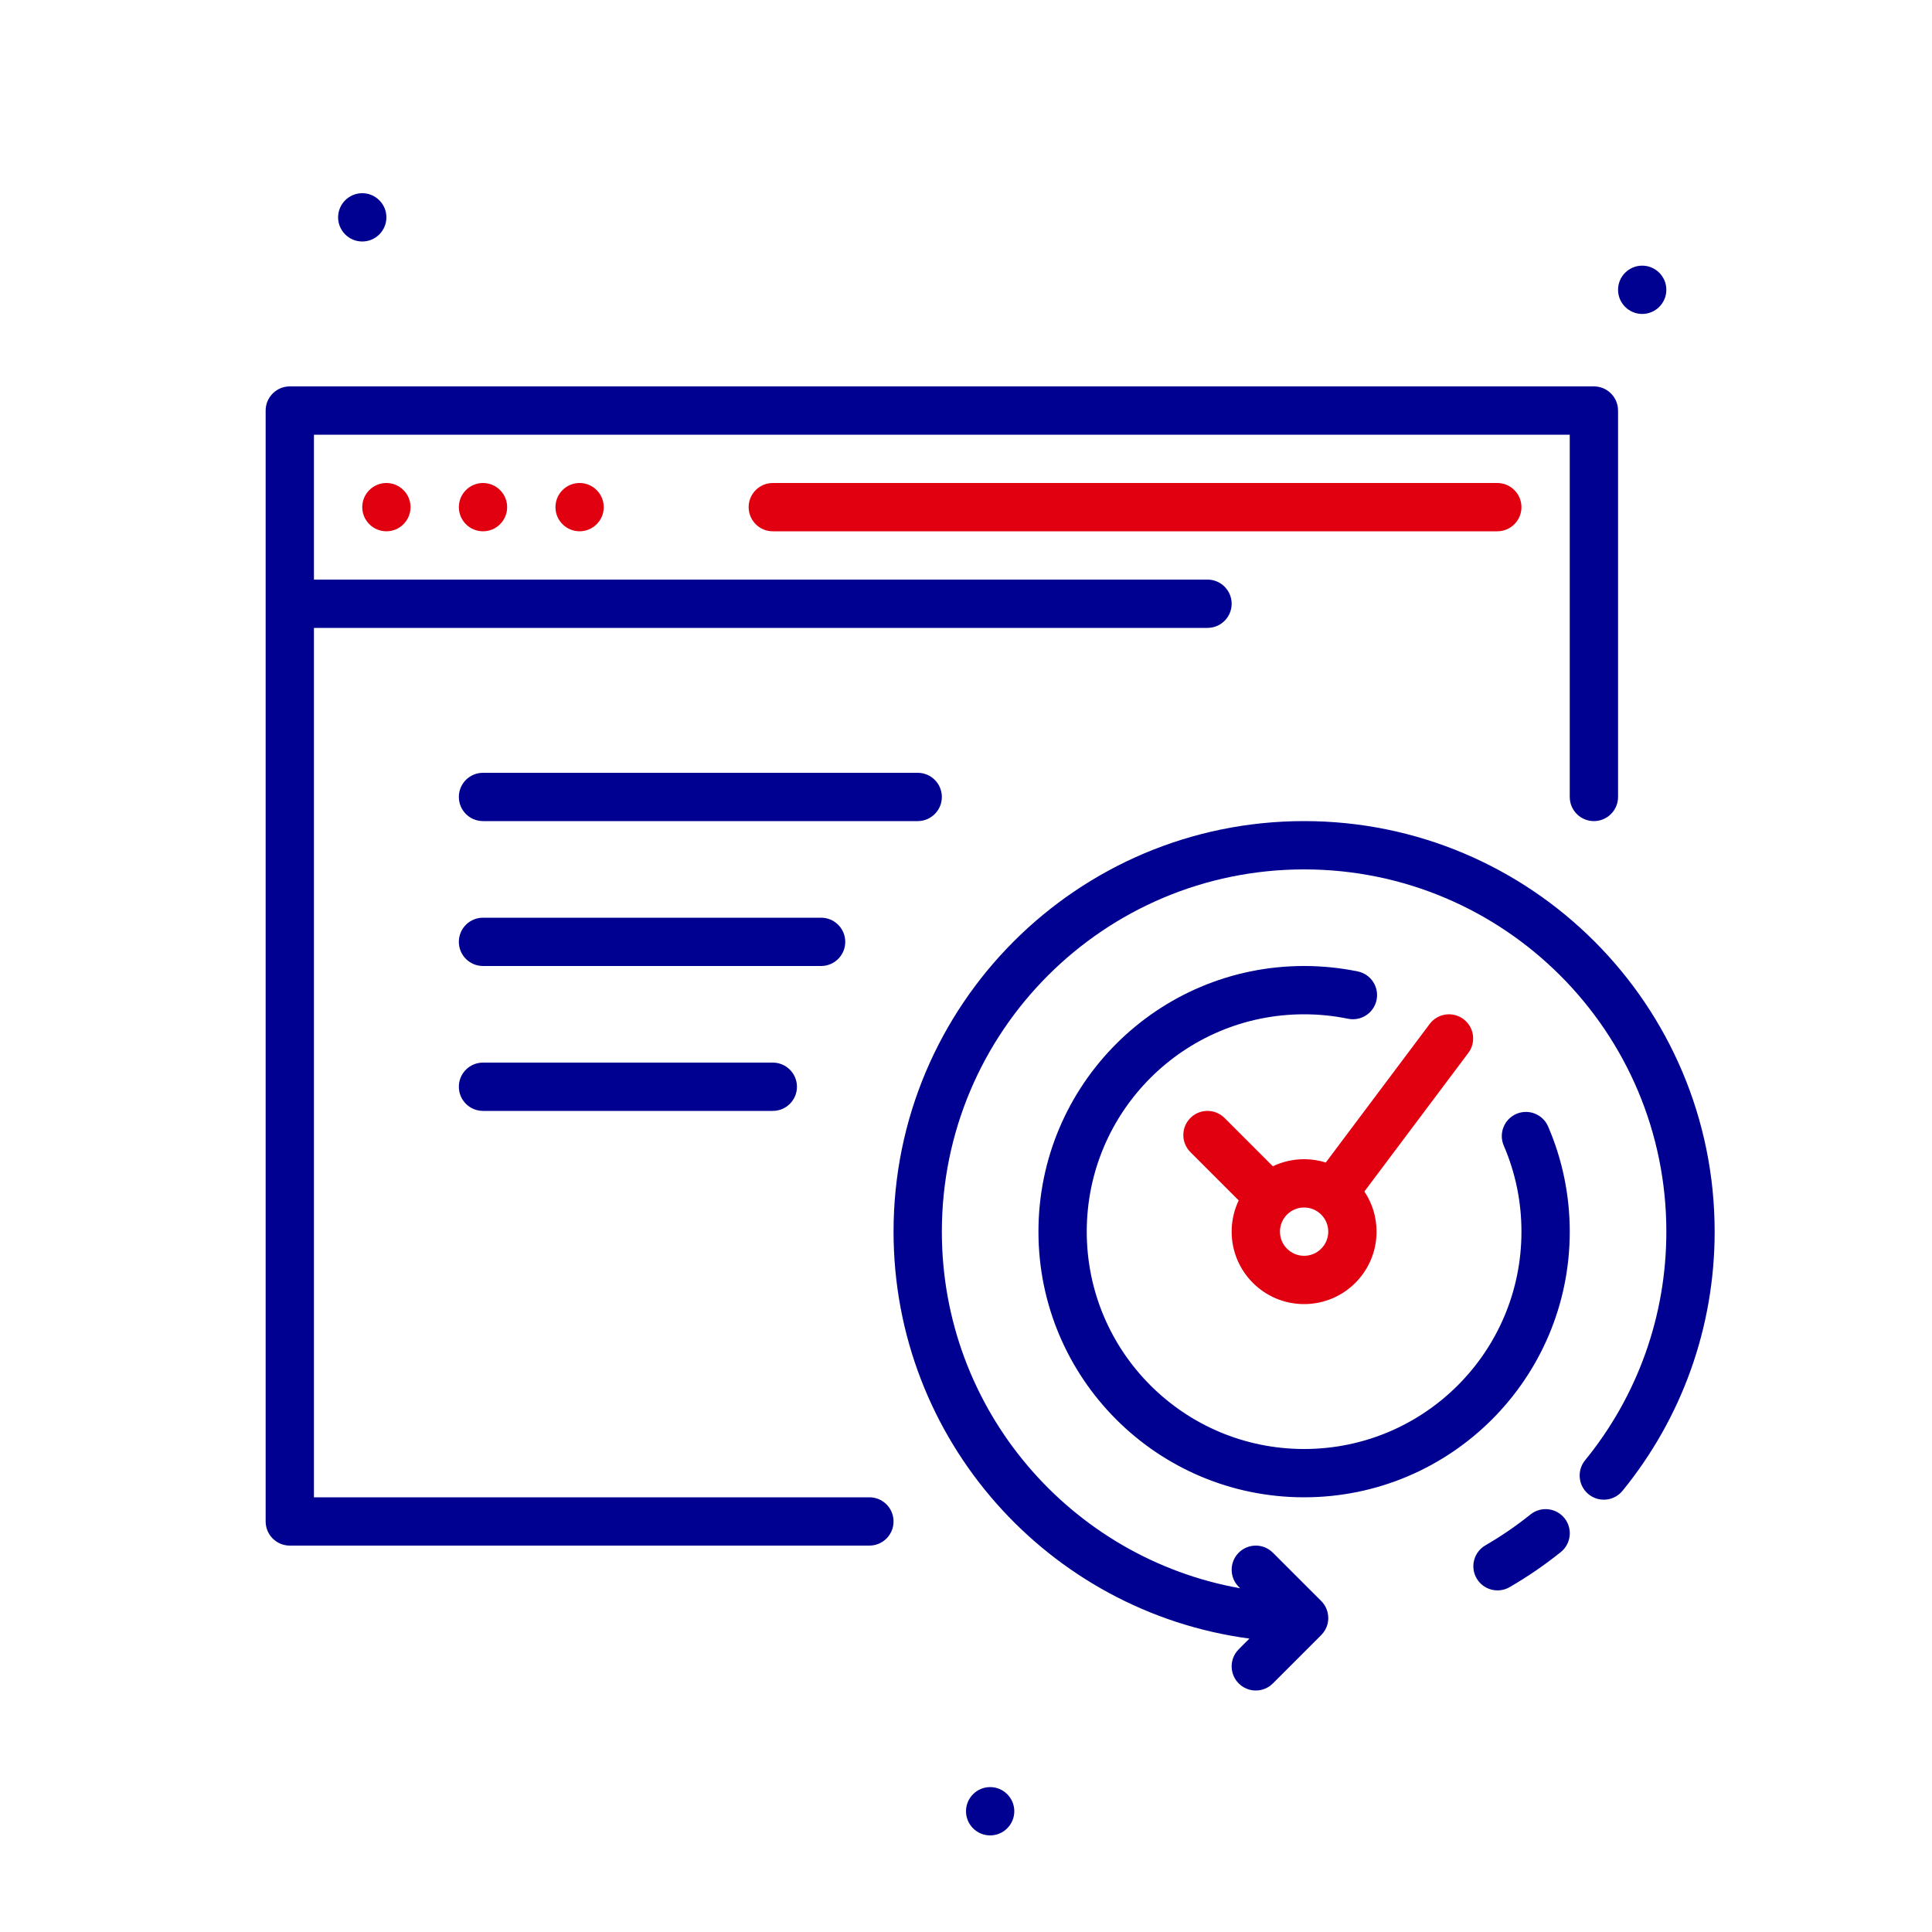
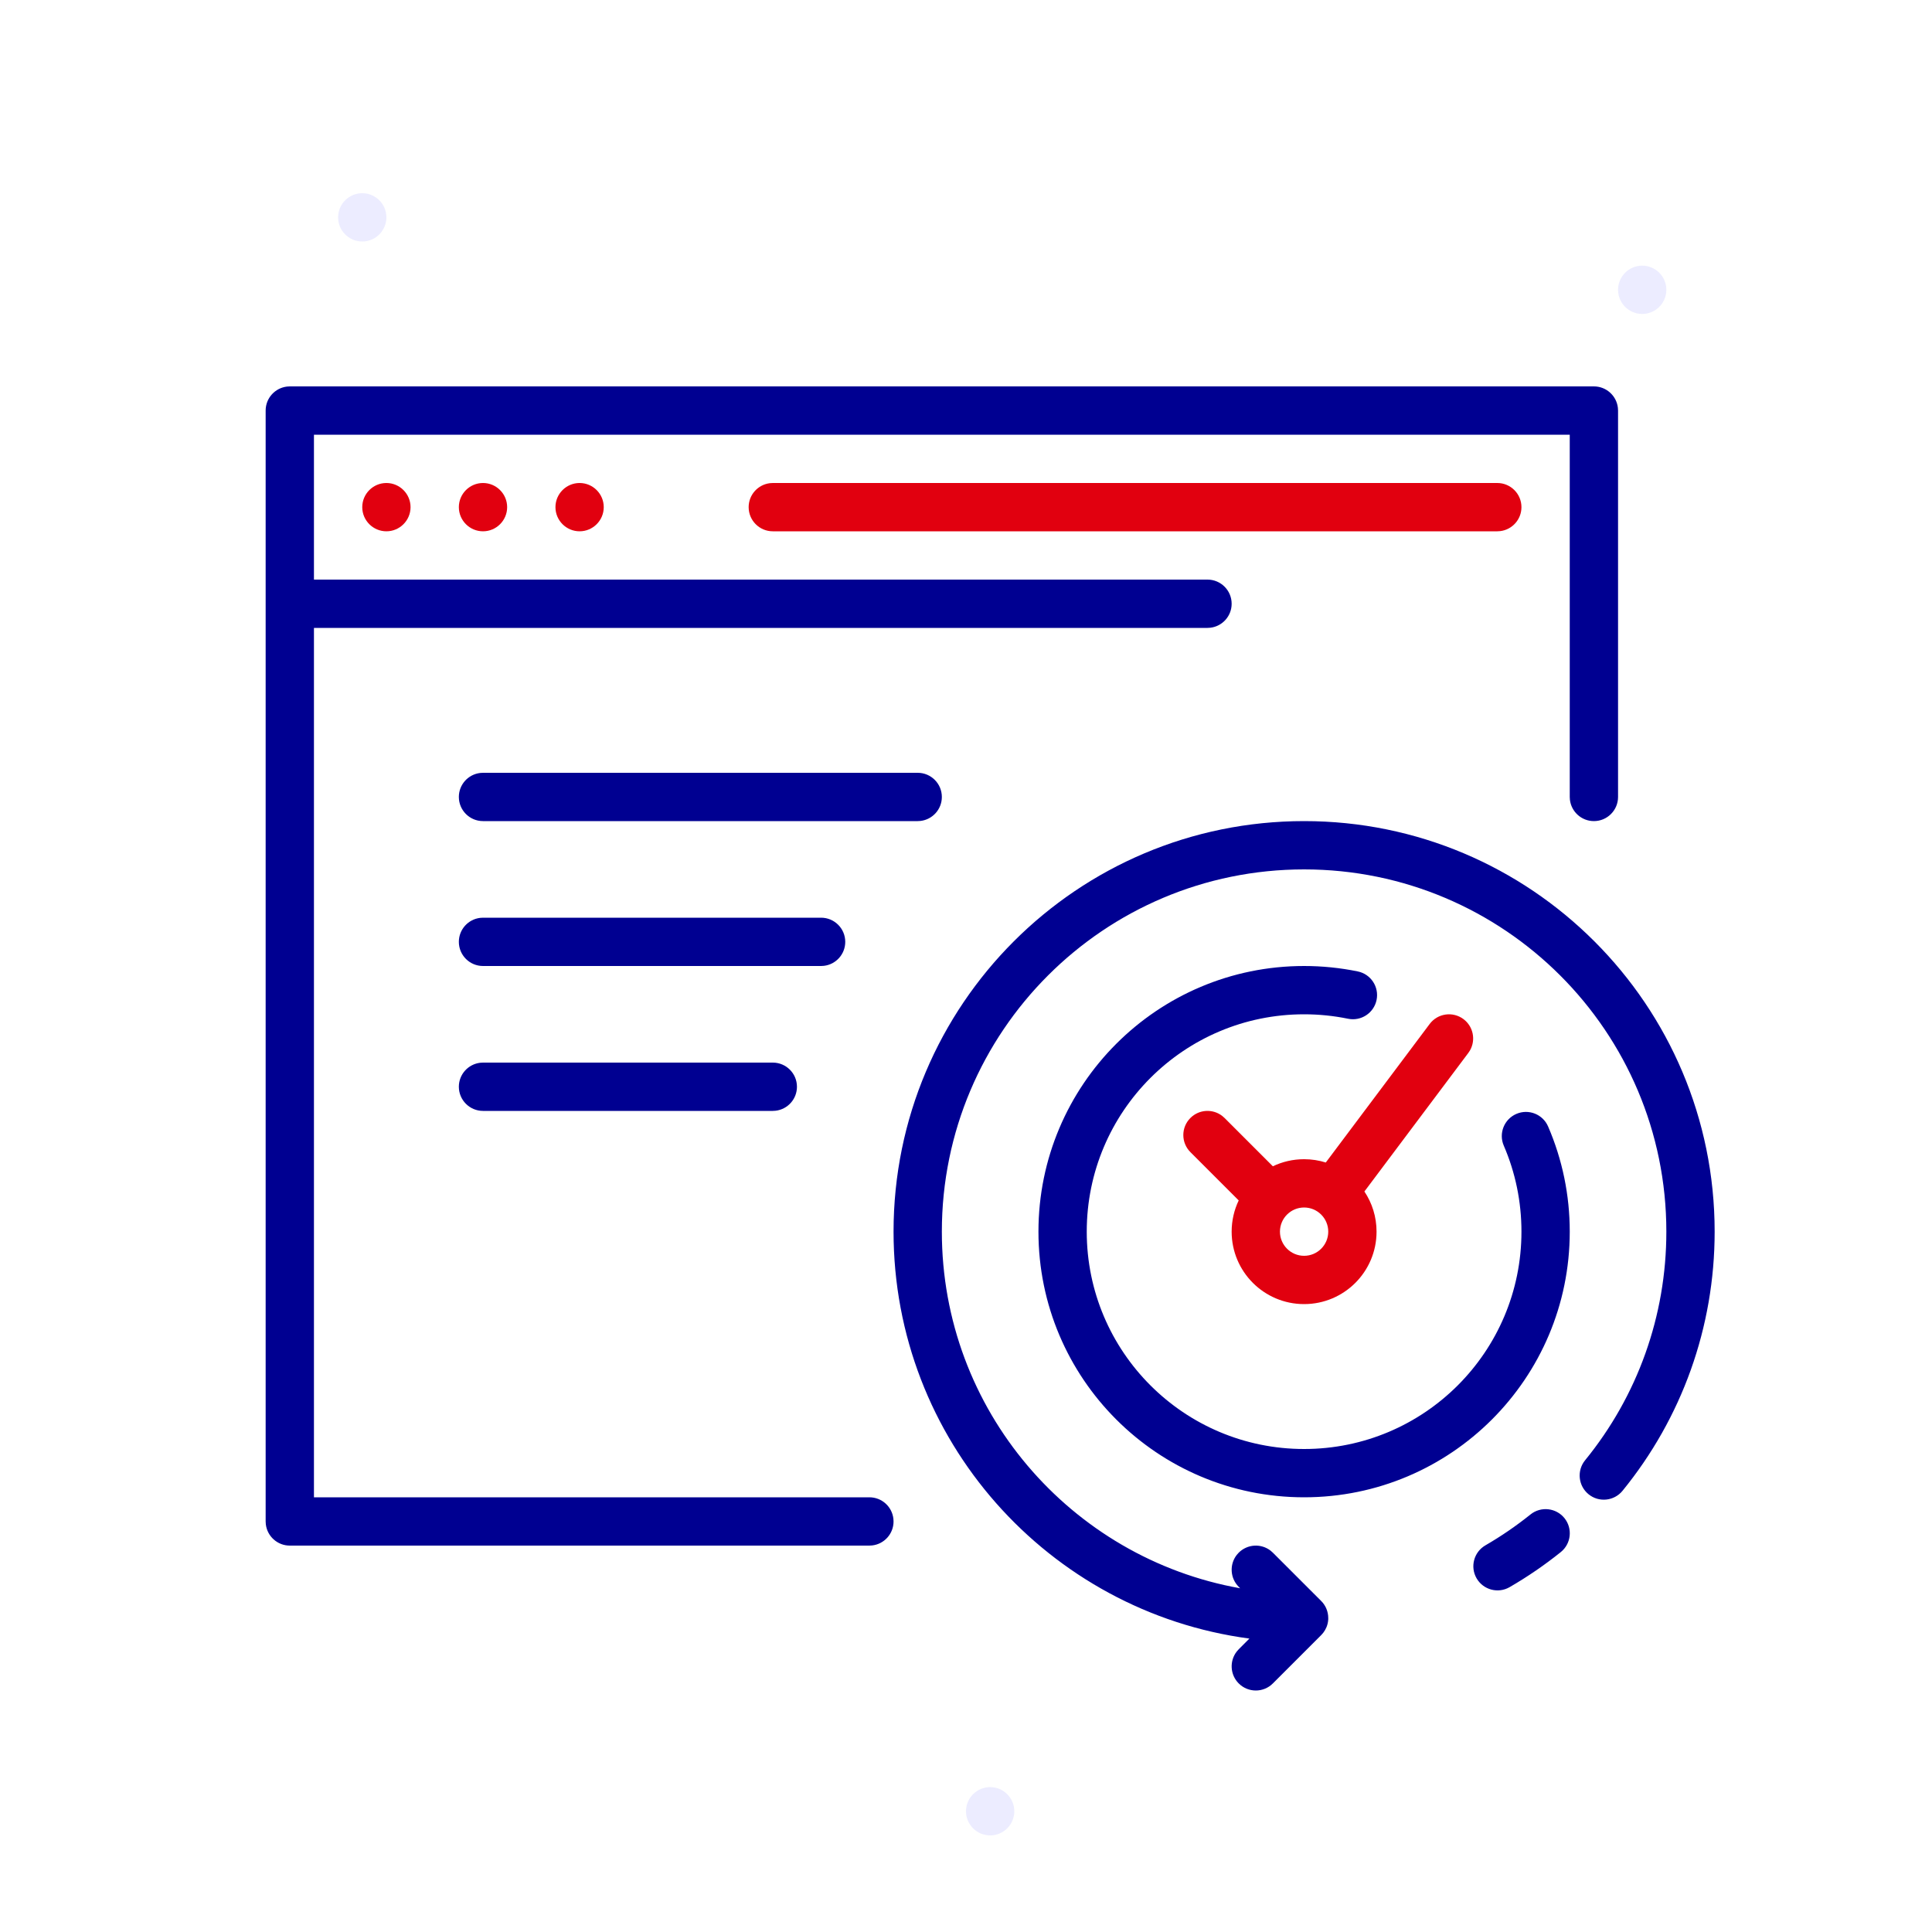
<svg xmlns="http://www.w3.org/2000/svg" width="80px" height="80px" viewBox="0 0 80 80">
  <style>
		.fr-artwork-decorative {
			fill: #ECECFF;
		}
		.fr-artwork-minor {
			fill: #E1000F;
		}
		.fr-artwork-major {
			fill: #000091;
		}
	</style>
  <symbol id="artwork-decorative">
    <path d="M69,12c0,0.551-0.449,1-1,1s-1-0.449-1-1s0.449-1,1-1S69,11.449,69,12z M41,74  c-0.551,0-1,0.449-1,1s0.449,1,1,1s1-0.449,1-1S41.551,74,41,74z M15,8c-0.551,0-1,0.449-1,1c0,0.551,0.449,1,1,1  s1-0.449,1-1C16,8.449,15.551,8,15,8z" />
  </symbol>
  <symbol id="artwork-minor">
    <path d="M17,21c0,0.551-0.449,1-1,1s-1-0.449-1-1s0.449-1,1-1S17,20.449,17,21z M20,20  c-0.551,0-1,0.449-1,1s0.449,1,1,1s1-0.449,1-1S20.551,20,20,20z M24,20c-0.551,0-1,0.449-1,1s0.449,1,1,1  s1-0.449,1-1S24.551,20,24,20z M62,20H32l-0.117,0.007C31.386,20.065,31,20.487,31,21c0,0.552,0.448,1,1,1h30  l0.117-0.007C62.614,21.935,63,21.513,63,21C63,20.448,62.552,20,62,20z M60.6,42.2  c0.408,0.306,0.515,0.863,0.269,1.295l-0.069,0.105l-4.303,5.737C56.815,49.813,57,50.385,57,51  c0,1.657-1.343,3-3,3s-3-1.343-3-3c0-0.463,0.105-0.902,0.292-1.293l-2-2  c-0.391-0.391-0.391-1.024,0-1.414c0.36-0.361,0.928-0.388,1.32-0.083l0.094,0.083l2,2  C53.098,48.105,53.537,48,54,48c0.313,0,0.614,0.048,0.898,0.137l4.302-5.737  C59.531,41.958,60.158,41.869,60.6,42.2z M55,51c0-0.552-0.448-1-1-1s-1,0.448-1,1s0.448,1,1,1  S55,51.552,55,51z" />
  </symbol>
  <symbol id="artwork-major">
    <path d="M36.993,62.883L37,63c0,0.513-0.386,0.935-0.883,0.993L36,64H12  c-0.513,0-0.935-0.386-0.993-0.883L11,63V17c0-0.513,0.386-0.935,0.883-0.993L12,16h54  c0.513,0,0.935,0.386,0.993,0.883L67,17v16c0,0.552-0.448,1-1,1c-0.513,0-0.935-0.386-0.993-0.883L65,33V18  H13v6h37c0.552,0,1,0.448,1,1c0,0.513-0.386,0.935-0.883,0.993L50,26H13v36h23  C36.513,62,36.935,62.386,36.993,62.883z M54,34c-9.389,0-17,7.611-17,17  c0,8.621,6.417,15.743,14.735,16.85l-0.442,0.443l-0.083,0.094c-0.305,0.392-0.277,0.96,0.083,1.32  c0.391,0.391,1.024,0.391,1.414,0l2-2c0.029-0.029,0.057-0.061,0.083-0.094  c0.056-0.072,0.101-0.15,0.135-0.231c0.043-0.103,0.069-0.214,0.075-0.331  C55,67.034,55,67.017,55,67c0-0.135-0.027-0.263-0.075-0.381c-0.049-0.119-0.121-0.23-0.218-0.326  l-2-2l-0.094-0.083c-0.392-0.305-0.96-0.277-1.32,0.083l-0.083,0.094  c-0.305,0.392-0.277,0.96,0.083,1.32l0.06,0.06C44.331,64.517,39,58.381,39,51c0-8.284,6.716-15,15-15  s15,6.716,15,15c0,3.499-1.2,6.811-3.365,9.467c-0.349,0.428-0.284,1.058,0.144,1.407  c0.428,0.349,1.058,0.284,1.407-0.144C69.638,58.721,71,54.964,71,51C71,41.611,63.389,34,54,34z   M63.375,62.71c-0.59,0.473-1.214,0.901-1.868,1.28c-0.478,0.277-0.641,0.889-0.364,1.366  s0.889,0.641,1.367,0.364c0.741-0.429,1.449-0.914,2.117-1.45c0.431-0.345,0.5-0.975,0.155-1.406  C64.435,62.434,63.806,62.364,63.375,62.71z M62.79,46.124c-0.507,0.219-0.741,0.807-0.522,1.314  C62.749,48.553,63,49.758,63,51c0,4.971-4.029,9-9,9s-9-4.029-9-9s4.029-9,9-9  c0.617,0,1.226,0.062,1.82,0.184c0.541,0.111,1.07-0.238,1.181-0.778  c0.111-0.541-0.237-1.07-0.778-1.181C55.496,40.076,54.753,40,54,40c-6.075,0-11,4.925-11,11  s4.925,11,11,11s11-4.925,11-11c0-1.516-0.307-2.99-0.896-4.354C63.886,46.139,63.297,45.905,62.79,46.124  z M38.117,33.993C38.614,33.935,39,33.513,39,33c0-0.552-0.448-1-1-1H20l-0.117,0.007  C19.386,32.065,19,32.487,19,33c0,0.552,0.448,1,1,1h18L38.117,33.993z M34.117,39.993  C34.614,39.935,35,39.513,35,39c0-0.552-0.448-1-1-1H20l-0.117,0.007C19.386,38.065,19,38.487,19,39  c0,0.552,0.448,1,1,1h14L34.117,39.993z M20,44l-0.117,0.007C19.386,44.065,19,44.487,19,45  c0,0.552,0.448,1,1,1h12l0.117-0.007C32.614,45.935,33,45.513,33,45c0-0.552-0.448-1-1-1H20z" />
  </symbol>
-   <use class="fr-artwork-major" href="#artwork-decorative" />
+   <use class="fr-artwork-decorative" href="#artwork-decorative" />
  <use class="fr-artwork-minor" href="#artwork-minor" />
  <use class="fr-artwork-major" href="#artwork-major" />
</svg>
